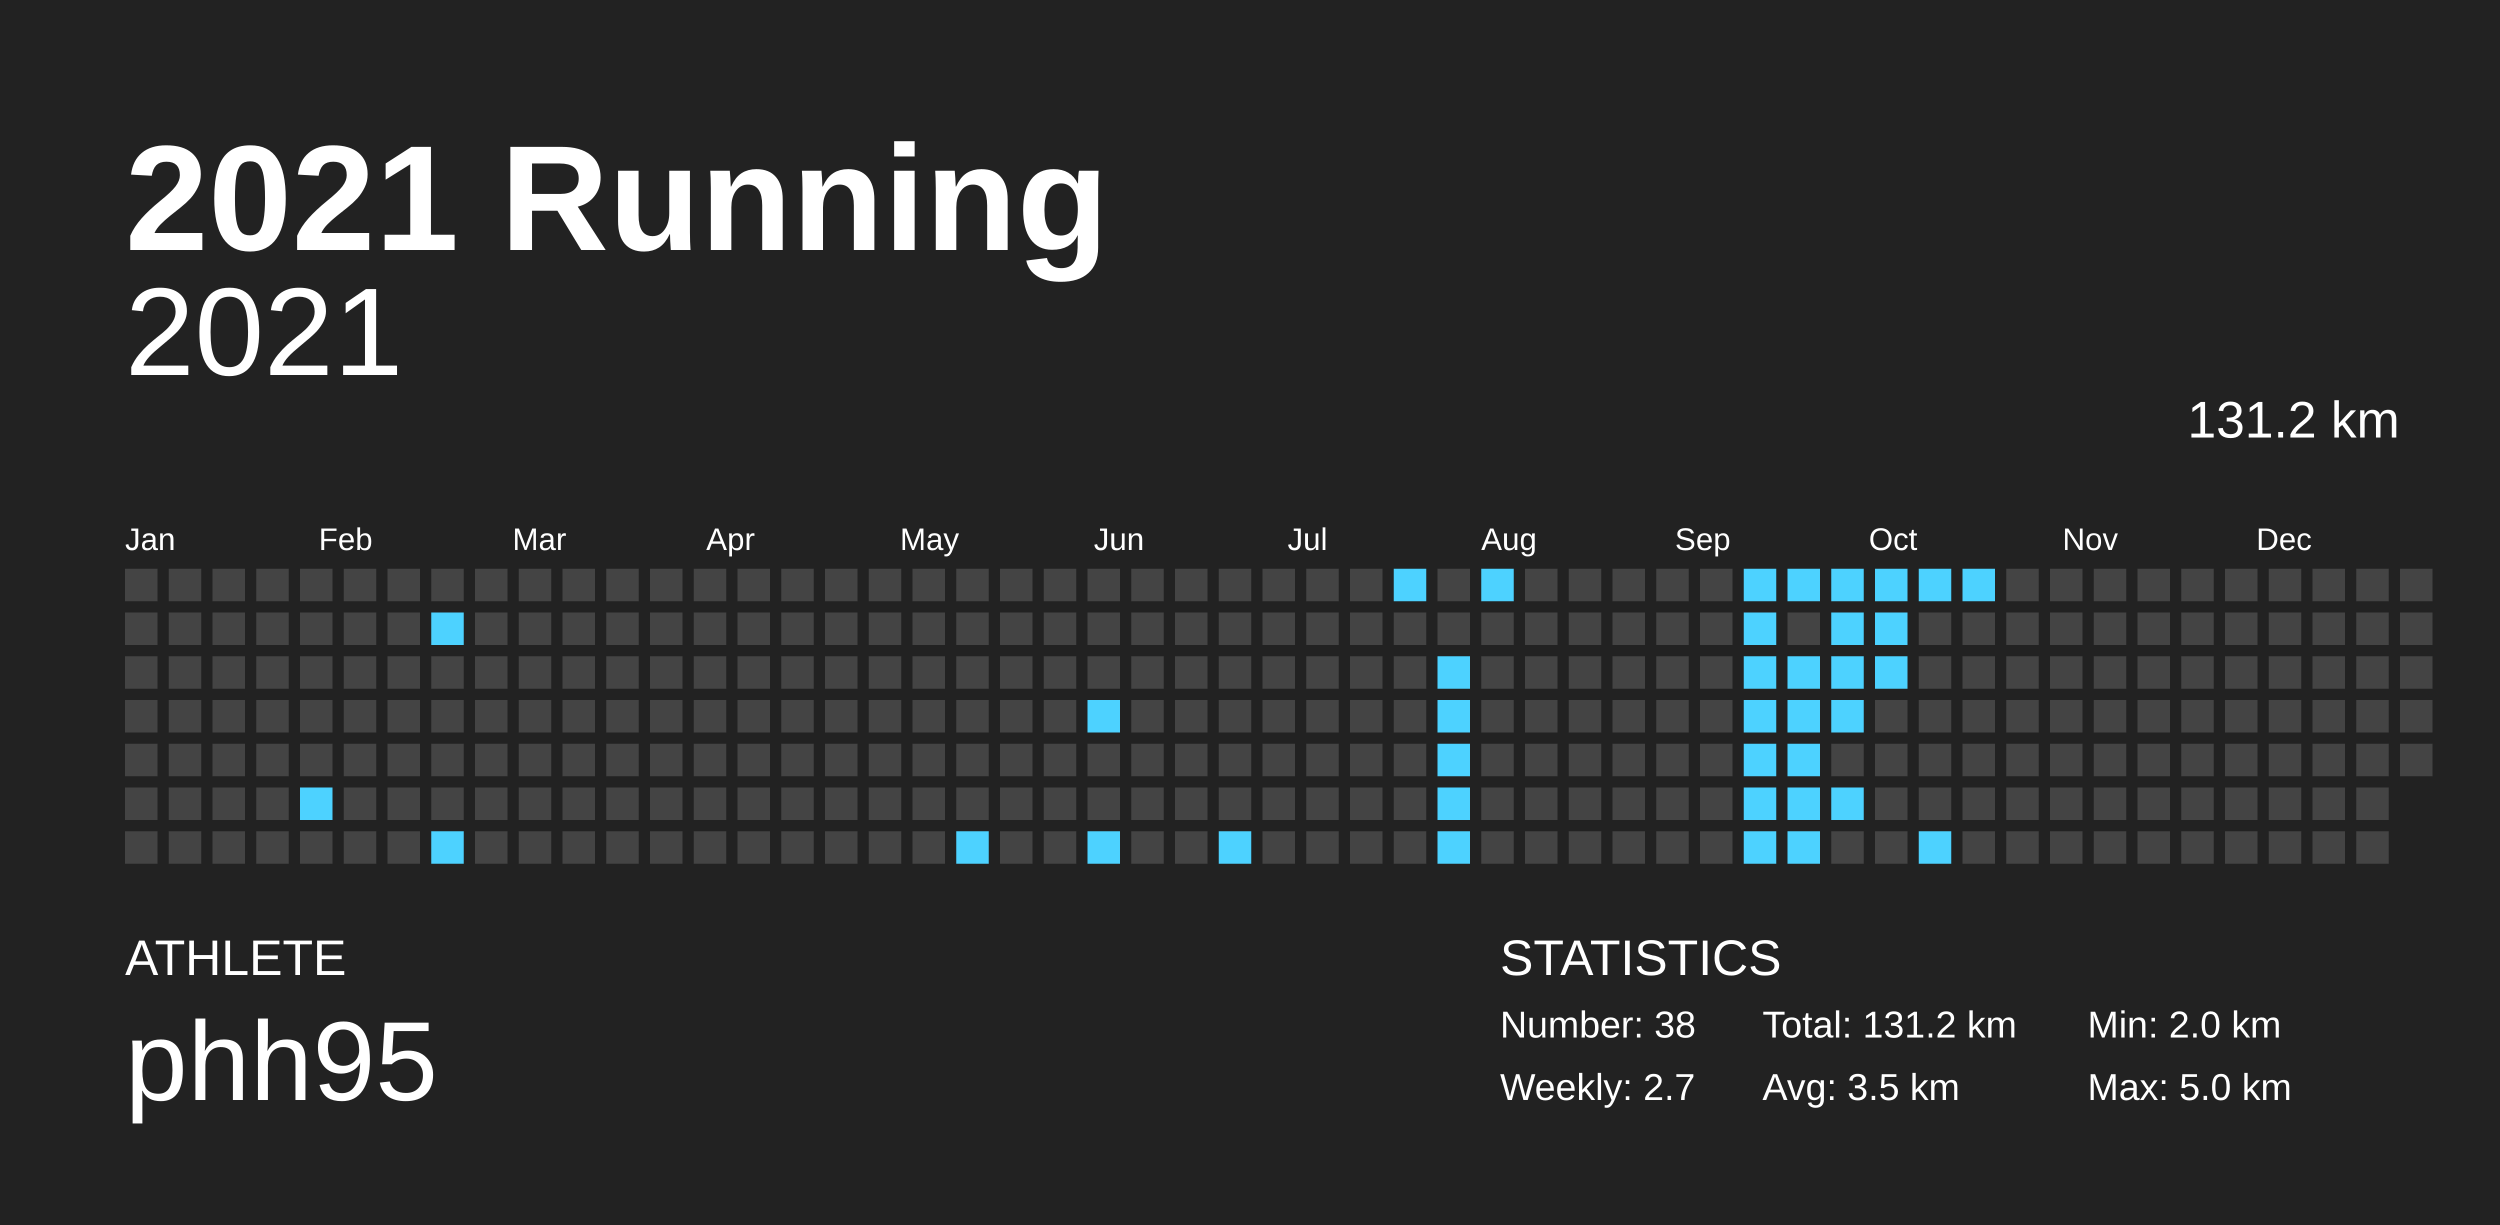
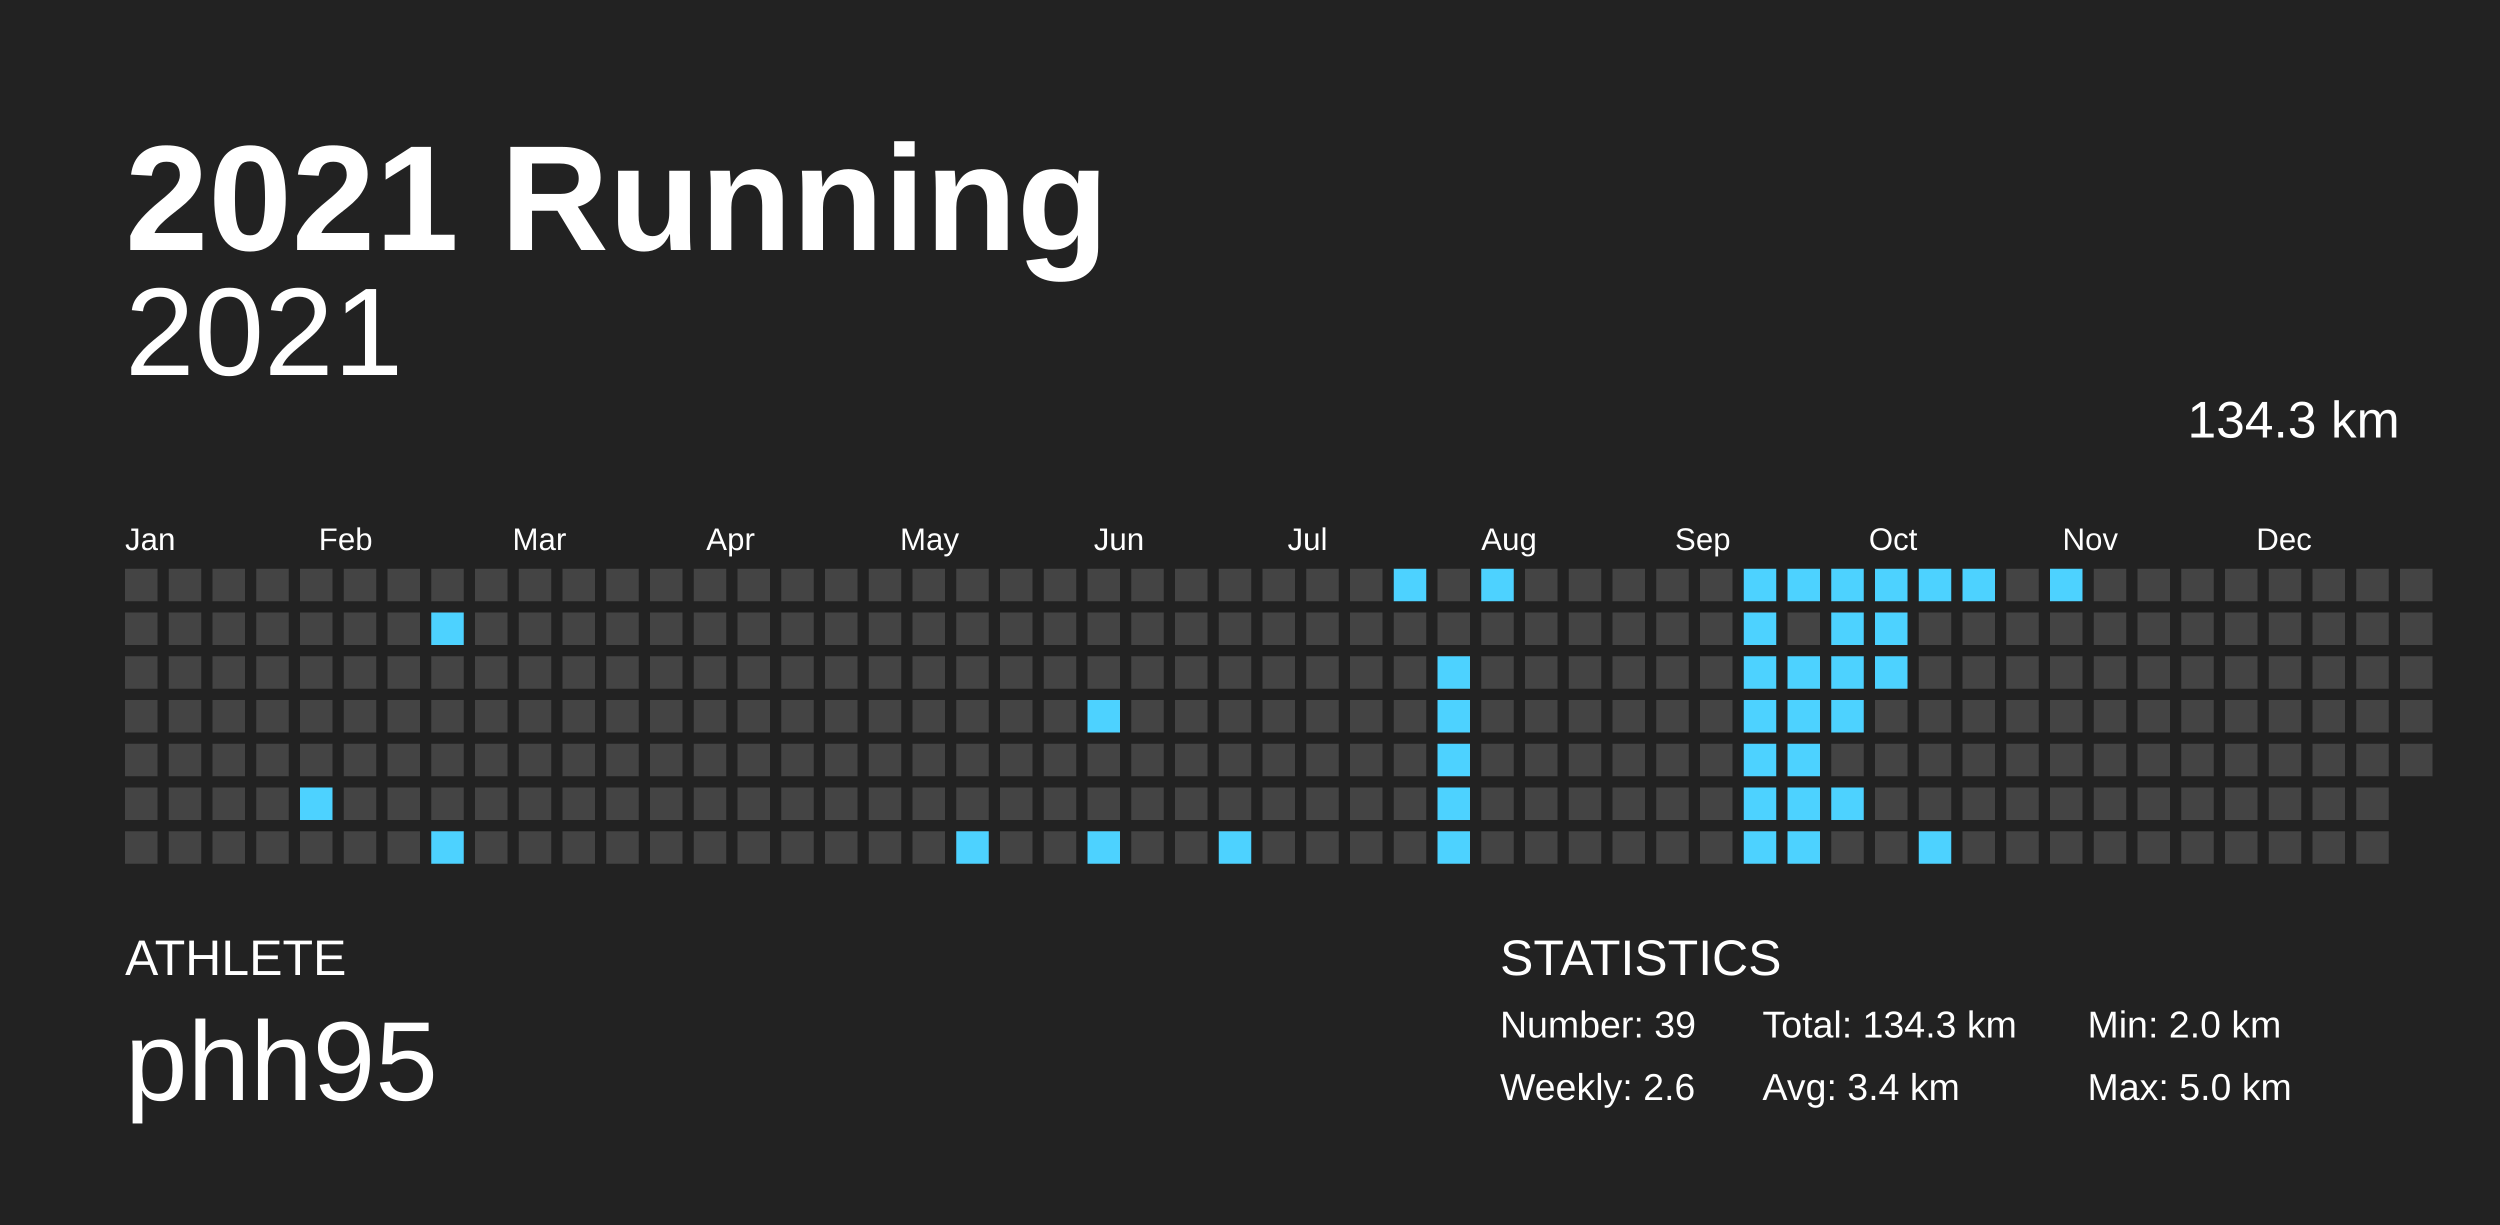
<svg xmlns="http://www.w3.org/2000/svg" baseProfile="full" height="98mm" version="1.1" viewBox="0,0,200,98" width="200mm">
  <defs />
  <rect fill="#222222" height="98" width="200" x="0" y="0" />
  <text fill="#FFFFFF" style="font-size:12px; font-family:Arial; font-weight:bold;" x="10" y="20">2021 Running</text>
  <text fill="#FFFFFF" style="font-size:4px; font-family:Arial" x="10" y="78">ATHLETE</text>
  <text fill="#FFFFFF" style="font-size:9px; font-family:Arial" x="10" y="88">phh95</text>
  <text fill="#FFFFFF" style="font-size:4px; font-family:Arial" x="120" y="78">STATISTICS</text>
-   <text fill="#FFFFFF" style="font-size:3px; font-family:Arial" x="120" y="83">Number: 38</text>
-   <text fill="#FFFFFF" style="font-size:3px; font-family:Arial" x="120" y="88">Weekly: 2.7</text>
-   <text fill="#FFFFFF" style="font-size:3px; font-family:Arial" x="141" y="83">Total: 131.2 km</text>
-   <text fill="#FFFFFF" style="font-size:3px; font-family:Arial" x="141" y="88">Avg: 3.5 km</text>
+   <text fill="#FFFFFF" style="font-size:3px; font-family:Arial" x="120" y="83">Number: 39</text>
+   <text fill="#FFFFFF" style="font-size:3px; font-family:Arial" x="120" y="88">Weekly: 2.6</text>
+   <text fill="#FFFFFF" style="font-size:3px; font-family:Arial" x="141" y="83">Total: 134.3 km</text>
+   <text fill="#FFFFFF" style="font-size:3px; font-family:Arial" x="141" y="88">Avg: 3.4 km</text>
  <text fill="#FFFFFF" style="font-size:3px; font-family:Arial" x="167" y="83">Min: 2.0 km</text>
  <text fill="#FFFFFF" style="font-size:3px; font-family:Arial" x="167" y="88">Max: 5.0 km</text>
  <text alignment-baseline="hanging" fill="#FFFFFF" style="font-size:10.0px; font-family:Arial;" x="10" y="30">2021</text>
-   <text alignment-baseline="hanging" fill="#FFFFFF" style="font-size:4.125px; font-family:Arial;" x="175" y="35">131.2 km</text>
+   <text alignment-baseline="hanging" fill="#FFFFFF" style="font-size:4.125px; font-family:Arial;" x="175" y="35">134.3 km</text>
  <text fill="#FFFFFF" style="font-size:2.5px; font-family:Arial" x="10.0" y="44">Jan</text>
  <text fill="#FFFFFF" style="font-size:2.5px; font-family:Arial" x="25.5" y="44">Feb</text>
  <text fill="#FFFFFF" style="font-size:2.5px; font-family:Arial" x="41.0" y="44">Mar</text>
  <text fill="#FFFFFF" style="font-size:2.5px; font-family:Arial" x="56.5" y="44">Apr</text>
  <text fill="#FFFFFF" style="font-size:2.5px; font-family:Arial" x="72.0" y="44">May</text>
  <text fill="#FFFFFF" style="font-size:2.5px; font-family:Arial" x="87.5" y="44">Jun</text>
  <text fill="#FFFFFF" style="font-size:2.5px; font-family:Arial" x="103.0" y="44">Jul</text>
  <text fill="#FFFFFF" style="font-size:2.5px; font-family:Arial" x="118.5" y="44">Aug</text>
  <text fill="#FFFFFF" style="font-size:2.5px; font-family:Arial" x="134.0" y="44">Sep</text>
  <text fill="#FFFFFF" style="font-size:2.5px; font-family:Arial" x="149.5" y="44">Oct</text>
  <text fill="#FFFFFF" style="font-size:2.5px; font-family:Arial" x="165.0" y="44">Nov</text>
  <text fill="#FFFFFF" style="font-size:2.5px; font-family:Arial" x="180.5" y="44">Dec</text>
  <rect fill="#444444" height="2.6" width="2.6" x="10.0" y="45.5" />
  <rect fill="#444444" height="2.6" width="2.6" x="10.0" y="49.0" />
  <rect fill="#444444" height="2.6" width="2.6" x="10.0" y="52.5" />
  <rect fill="#444444" height="2.6" width="2.6" x="10.0" y="56.0" />
  <rect fill="#444444" height="2.6" width="2.6" x="10.0" y="59.5" />
  <rect fill="#444444" height="2.6" width="2.6" x="10.0" y="63.0" />
  <rect fill="#444444" height="2.6" width="2.6" x="10.0" y="66.5" />
  <rect fill="#444444" height="2.6" width="2.6" x="13.5" y="45.5" />
  <rect fill="#444444" height="2.6" width="2.6" x="13.5" y="49.0" />
  <rect fill="#444444" height="2.6" width="2.6" x="13.5" y="52.5" />
  <rect fill="#444444" height="2.6" width="2.6" x="13.5" y="56.0" />
  <rect fill="#444444" height="2.6" width="2.6" x="13.5" y="59.5" />
  <rect fill="#444444" height="2.6" width="2.6" x="13.5" y="63.0" />
  <rect fill="#444444" height="2.6" width="2.6" x="13.5" y="66.5" />
  <rect fill="#444444" height="2.6" width="2.6" x="17.0" y="45.5" />
  <rect fill="#444444" height="2.6" width="2.6" x="17.0" y="49.0" />
  <rect fill="#444444" height="2.6" width="2.6" x="17.0" y="52.5" />
  <rect fill="#444444" height="2.6" width="2.6" x="17.0" y="56.0" />
  <rect fill="#444444" height="2.6" width="2.6" x="17.0" y="59.5" />
  <rect fill="#444444" height="2.6" width="2.6" x="17.0" y="63.0" />
  <rect fill="#444444" height="2.6" width="2.6" x="17.0" y="66.5" />
  <rect fill="#444444" height="2.6" width="2.6" x="20.5" y="45.5" />
  <rect fill="#444444" height="2.6" width="2.6" x="20.5" y="49.0" />
  <rect fill="#444444" height="2.6" width="2.6" x="20.5" y="52.5" />
  <rect fill="#444444" height="2.6" width="2.6" x="20.5" y="56.0" />
  <rect fill="#444444" height="2.6" width="2.6" x="20.5" y="59.5" />
  <rect fill="#444444" height="2.6" width="2.6" x="20.5" y="63.0" />
  <rect fill="#444444" height="2.6" width="2.6" x="20.5" y="66.5" />
  <rect fill="#444444" height="2.6" width="2.6" x="24.0" y="45.5" />
  <rect fill="#444444" height="2.6" width="2.6" x="24.0" y="49.0" />
  <rect fill="#444444" height="2.6" width="2.6" x="24.0" y="52.5" />
  <rect fill="#444444" height="2.6" width="2.6" x="24.0" y="56.0" />
  <rect fill="#444444" height="2.6" width="2.6" x="24.0" y="59.5" />
  <rect fill="#4dd2ff" height="2.6" width="2.6" x="24.0" y="63.0" />
  <rect fill="#444444" height="2.6" width="2.6" x="24.0" y="66.5" />
  <rect fill="#444444" height="2.6" width="2.6" x="27.5" y="45.5" />
  <rect fill="#444444" height="2.6" width="2.6" x="27.5" y="49.0" />
  <rect fill="#444444" height="2.6" width="2.6" x="27.5" y="52.5" />
  <rect fill="#444444" height="2.6" width="2.6" x="27.5" y="56.0" />
  <rect fill="#444444" height="2.6" width="2.6" x="27.5" y="59.5" />
  <rect fill="#444444" height="2.6" width="2.6" x="27.5" y="63.0" />
  <rect fill="#444444" height="2.6" width="2.6" x="27.5" y="66.5" />
  <rect fill="#444444" height="2.6" width="2.6" x="31.0" y="45.5" />
  <rect fill="#444444" height="2.6" width="2.6" x="31.0" y="49.0" />
  <rect fill="#444444" height="2.6" width="2.6" x="31.0" y="52.5" />
  <rect fill="#444444" height="2.6" width="2.6" x="31.0" y="56.0" />
  <rect fill="#444444" height="2.6" width="2.6" x="31.0" y="59.5" />
  <rect fill="#444444" height="2.6" width="2.6" x="31.0" y="63.0" />
  <rect fill="#444444" height="2.6" width="2.6" x="31.0" y="66.5" />
  <rect fill="#444444" height="2.6" width="2.6" x="34.5" y="45.5" />
  <rect fill="#4dd2ff" height="2.6" width="2.6" x="34.5" y="49.0" />
  <rect fill="#444444" height="2.6" width="2.6" x="34.5" y="52.5" />
  <rect fill="#444444" height="2.6" width="2.6" x="34.5" y="56.0" />
  <rect fill="#444444" height="2.6" width="2.6" x="34.5" y="59.5" />
  <rect fill="#444444" height="2.6" width="2.6" x="34.5" y="63.0" />
  <rect fill="#4dd2ff" height="2.6" width="2.6" x="34.5" y="66.5" />
  <rect fill="#444444" height="2.6" width="2.6" x="38.0" y="45.5" />
  <rect fill="#444444" height="2.6" width="2.6" x="38.0" y="49.0" />
  <rect fill="#444444" height="2.6" width="2.6" x="38.0" y="52.5" />
  <rect fill="#444444" height="2.6" width="2.6" x="38.0" y="56.0" />
  <rect fill="#444444" height="2.6" width="2.6" x="38.0" y="59.5" />
  <rect fill="#444444" height="2.6" width="2.6" x="38.0" y="63.0" />
  <rect fill="#444444" height="2.6" width="2.6" x="38.0" y="66.5" />
  <rect fill="#444444" height="2.6" width="2.6" x="41.5" y="45.5" />
  <rect fill="#444444" height="2.6" width="2.6" x="41.5" y="49.0" />
  <rect fill="#444444" height="2.6" width="2.6" x="41.5" y="52.5" />
  <rect fill="#444444" height="2.6" width="2.6" x="41.5" y="56.0" />
  <rect fill="#444444" height="2.6" width="2.6" x="41.5" y="59.5" />
  <rect fill="#444444" height="2.6" width="2.6" x="41.5" y="63.0" />
  <rect fill="#444444" height="2.6" width="2.6" x="41.5" y="66.5" />
  <rect fill="#444444" height="2.6" width="2.6" x="45.0" y="45.5" />
  <rect fill="#444444" height="2.6" width="2.6" x="45.0" y="49.0" />
  <rect fill="#444444" height="2.6" width="2.6" x="45.0" y="52.5" />
  <rect fill="#444444" height="2.6" width="2.6" x="45.0" y="56.0" />
  <rect fill="#444444" height="2.6" width="2.6" x="45.0" y="59.5" />
  <rect fill="#444444" height="2.6" width="2.6" x="45.0" y="63.0" />
  <rect fill="#444444" height="2.6" width="2.6" x="45.0" y="66.5" />
  <rect fill="#444444" height="2.6" width="2.6" x="48.5" y="45.5" />
  <rect fill="#444444" height="2.6" width="2.6" x="48.5" y="49.0" />
  <rect fill="#444444" height="2.6" width="2.6" x="48.5" y="52.5" />
  <rect fill="#444444" height="2.6" width="2.6" x="48.5" y="56.0" />
  <rect fill="#444444" height="2.6" width="2.6" x="48.5" y="59.5" />
  <rect fill="#444444" height="2.6" width="2.6" x="48.5" y="63.0" />
  <rect fill="#444444" height="2.6" width="2.6" x="48.5" y="66.5" />
  <rect fill="#444444" height="2.6" width="2.6" x="52.0" y="45.5" />
  <rect fill="#444444" height="2.6" width="2.6" x="52.0" y="49.0" />
  <rect fill="#444444" height="2.6" width="2.6" x="52.0" y="52.5" />
  <rect fill="#444444" height="2.6" width="2.6" x="52.0" y="56.0" />
  <rect fill="#444444" height="2.6" width="2.6" x="52.0" y="59.5" />
  <rect fill="#444444" height="2.6" width="2.6" x="52.0" y="63.0" />
  <rect fill="#444444" height="2.6" width="2.6" x="52.0" y="66.5" />
  <rect fill="#444444" height="2.6" width="2.6" x="55.5" y="45.5" />
  <rect fill="#444444" height="2.6" width="2.6" x="55.5" y="49.0" />
  <rect fill="#444444" height="2.6" width="2.6" x="55.5" y="52.5" />
  <rect fill="#444444" height="2.6" width="2.6" x="55.5" y="56.0" />
  <rect fill="#444444" height="2.6" width="2.6" x="55.5" y="59.5" />
  <rect fill="#444444" height="2.6" width="2.6" x="55.5" y="63.0" />
  <rect fill="#444444" height="2.6" width="2.6" x="55.5" y="66.5" />
  <rect fill="#444444" height="2.6" width="2.6" x="59.0" y="45.5" />
  <rect fill="#444444" height="2.6" width="2.6" x="59.0" y="49.0" />
  <rect fill="#444444" height="2.6" width="2.6" x="59.0" y="52.5" />
  <rect fill="#444444" height="2.6" width="2.6" x="59.0" y="56.0" />
  <rect fill="#444444" height="2.6" width="2.6" x="59.0" y="59.5" />
  <rect fill="#444444" height="2.6" width="2.6" x="59.0" y="63.0" />
  <rect fill="#444444" height="2.6" width="2.6" x="59.0" y="66.5" />
  <rect fill="#444444" height="2.6" width="2.6" x="62.5" y="45.5" />
  <rect fill="#444444" height="2.6" width="2.6" x="62.5" y="49.0" />
  <rect fill="#444444" height="2.6" width="2.6" x="62.5" y="52.5" />
  <rect fill="#444444" height="2.6" width="2.6" x="62.5" y="56.0" />
  <rect fill="#444444" height="2.6" width="2.6" x="62.5" y="59.5" />
  <rect fill="#444444" height="2.6" width="2.6" x="62.5" y="63.0" />
  <rect fill="#444444" height="2.6" width="2.6" x="62.5" y="66.5" />
  <rect fill="#444444" height="2.6" width="2.6" x="66.0" y="45.5" />
  <rect fill="#444444" height="2.6" width="2.6" x="66.0" y="49.0" />
  <rect fill="#444444" height="2.6" width="2.6" x="66.0" y="52.5" />
  <rect fill="#444444" height="2.6" width="2.6" x="66.0" y="56.0" />
  <rect fill="#444444" height="2.6" width="2.6" x="66.0" y="59.5" />
  <rect fill="#444444" height="2.6" width="2.6" x="66.0" y="63.0" />
  <rect fill="#444444" height="2.6" width="2.6" x="66.0" y="66.5" />
  <rect fill="#444444" height="2.6" width="2.6" x="69.5" y="45.5" />
  <rect fill="#444444" height="2.6" width="2.6" x="69.5" y="49.0" />
  <rect fill="#444444" height="2.6" width="2.6" x="69.5" y="52.5" />
  <rect fill="#444444" height="2.6" width="2.6" x="69.5" y="56.0" />
  <rect fill="#444444" height="2.6" width="2.6" x="69.5" y="59.5" />
  <rect fill="#444444" height="2.6" width="2.6" x="69.5" y="63.0" />
  <rect fill="#444444" height="2.6" width="2.6" x="69.5" y="66.5" />
  <rect fill="#444444" height="2.6" width="2.6" x="73.0" y="45.5" />
  <rect fill="#444444" height="2.6" width="2.6" x="73.0" y="49.0" />
  <rect fill="#444444" height="2.6" width="2.6" x="73.0" y="52.5" />
  <rect fill="#444444" height="2.6" width="2.6" x="73.0" y="56.0" />
  <rect fill="#444444" height="2.6" width="2.6" x="73.0" y="59.5" />
  <rect fill="#444444" height="2.6" width="2.6" x="73.0" y="63.0" />
  <rect fill="#444444" height="2.6" width="2.6" x="73.0" y="66.5" />
  <rect fill="#444444" height="2.6" width="2.6" x="76.5" y="45.5" />
  <rect fill="#444444" height="2.6" width="2.6" x="76.5" y="49.0" />
  <rect fill="#444444" height="2.6" width="2.6" x="76.5" y="52.5" />
  <rect fill="#444444" height="2.6" width="2.6" x="76.5" y="56.0" />
  <rect fill="#444444" height="2.6" width="2.6" x="76.5" y="59.5" />
  <rect fill="#444444" height="2.6" width="2.6" x="76.5" y="63.0" />
  <rect fill="#4dd2ff" height="2.6" width="2.6" x="76.5" y="66.5" />
  <rect fill="#444444" height="2.6" width="2.6" x="80.0" y="45.5" />
  <rect fill="#444444" height="2.6" width="2.6" x="80.0" y="49.0" />
  <rect fill="#444444" height="2.6" width="2.6" x="80.0" y="52.5" />
  <rect fill="#444444" height="2.6" width="2.6" x="80.0" y="56.0" />
  <rect fill="#444444" height="2.6" width="2.6" x="80.0" y="59.5" />
  <rect fill="#444444" height="2.6" width="2.6" x="80.0" y="63.0" />
  <rect fill="#444444" height="2.6" width="2.6" x="80.0" y="66.5" />
  <rect fill="#444444" height="2.6" width="2.6" x="83.5" y="45.5" />
  <rect fill="#444444" height="2.6" width="2.6" x="83.5" y="49.0" />
  <rect fill="#444444" height="2.6" width="2.6" x="83.5" y="52.5" />
  <rect fill="#444444" height="2.6" width="2.6" x="83.5" y="56.0" />
  <rect fill="#444444" height="2.6" width="2.6" x="83.5" y="59.5" />
  <rect fill="#444444" height="2.6" width="2.6" x="83.5" y="63.0" />
  <rect fill="#444444" height="2.6" width="2.6" x="83.5" y="66.5" />
  <rect fill="#444444" height="2.6" width="2.6" x="87.0" y="45.5" />
  <rect fill="#444444" height="2.6" width="2.6" x="87.0" y="49.0" />
  <rect fill="#444444" height="2.6" width="2.6" x="87.0" y="52.5" />
  <rect fill="#4dd2ff" height="2.6" width="2.6" x="87.0" y="56.0" />
  <rect fill="#444444" height="2.6" width="2.6" x="87.0" y="59.5" />
  <rect fill="#444444" height="2.6" width="2.6" x="87.0" y="63.0" />
  <rect fill="#4dd2ff" height="2.6" width="2.6" x="87.0" y="66.5" />
  <rect fill="#444444" height="2.6" width="2.6" x="90.5" y="45.5" />
  <rect fill="#444444" height="2.6" width="2.6" x="90.5" y="49.0" />
  <rect fill="#444444" height="2.6" width="2.6" x="90.5" y="52.5" />
  <rect fill="#444444" height="2.6" width="2.6" x="90.5" y="56.0" />
  <rect fill="#444444" height="2.6" width="2.6" x="90.5" y="59.5" />
  <rect fill="#444444" height="2.6" width="2.6" x="90.5" y="63.0" />
  <rect fill="#444444" height="2.6" width="2.6" x="90.5" y="66.5" />
  <rect fill="#444444" height="2.6" width="2.6" x="94.0" y="45.5" />
  <rect fill="#444444" height="2.6" width="2.6" x="94.0" y="49.0" />
  <rect fill="#444444" height="2.6" width="2.6" x="94.0" y="52.5" />
  <rect fill="#444444" height="2.6" width="2.6" x="94.0" y="56.0" />
  <rect fill="#444444" height="2.6" width="2.6" x="94.0" y="59.5" />
  <rect fill="#444444" height="2.6" width="2.6" x="94.0" y="63.0" />
  <rect fill="#444444" height="2.6" width="2.6" x="94.0" y="66.5" />
  <rect fill="#444444" height="2.6" width="2.6" x="97.5" y="45.5" />
  <rect fill="#444444" height="2.6" width="2.6" x="97.5" y="49.0" />
  <rect fill="#444444" height="2.6" width="2.6" x="97.5" y="52.5" />
  <rect fill="#444444" height="2.6" width="2.6" x="97.5" y="56.0" />
  <rect fill="#444444" height="2.6" width="2.6" x="97.5" y="59.5" />
  <rect fill="#444444" height="2.6" width="2.6" x="97.5" y="63.0" />
  <rect fill="#4dd2ff" height="2.6" width="2.6" x="97.5" y="66.5" />
  <rect fill="#444444" height="2.6" width="2.6" x="101.0" y="45.5" />
  <rect fill="#444444" height="2.6" width="2.6" x="101.0" y="49.0" />
  <rect fill="#444444" height="2.6" width="2.6" x="101.0" y="52.5" />
  <rect fill="#444444" height="2.6" width="2.6" x="101.0" y="56.0" />
  <rect fill="#444444" height="2.6" width="2.6" x="101.0" y="59.5" />
  <rect fill="#444444" height="2.6" width="2.6" x="101.0" y="63.0" />
  <rect fill="#444444" height="2.6" width="2.6" x="101.0" y="66.5" />
  <rect fill="#444444" height="2.6" width="2.6" x="104.5" y="45.5" />
  <rect fill="#444444" height="2.6" width="2.6" x="104.5" y="49.0" />
  <rect fill="#444444" height="2.6" width="2.6" x="104.5" y="52.5" />
  <rect fill="#444444" height="2.6" width="2.6" x="104.5" y="56.0" />
  <rect fill="#444444" height="2.6" width="2.6" x="104.5" y="59.5" />
  <rect fill="#444444" height="2.6" width="2.6" x="104.5" y="63.0" />
  <rect fill="#444444" height="2.6" width="2.6" x="104.5" y="66.5" />
  <rect fill="#444444" height="2.6" width="2.6" x="108.0" y="45.5" />
  <rect fill="#444444" height="2.6" width="2.6" x="108.0" y="49.0" />
  <rect fill="#444444" height="2.6" width="2.6" x="108.0" y="52.5" />
  <rect fill="#444444" height="2.6" width="2.6" x="108.0" y="56.0" />
  <rect fill="#444444" height="2.6" width="2.6" x="108.0" y="59.5" />
  <rect fill="#444444" height="2.6" width="2.6" x="108.0" y="63.0" />
  <rect fill="#444444" height="2.6" width="2.6" x="108.0" y="66.5" />
  <rect fill="#4dd2ff" height="2.6" width="2.6" x="111.5" y="45.5" />
  <rect fill="#444444" height="2.6" width="2.6" x="111.5" y="49.0" />
  <rect fill="#444444" height="2.6" width="2.6" x="111.5" y="52.5" />
  <rect fill="#444444" height="2.6" width="2.6" x="111.5" y="56.0" />
  <rect fill="#444444" height="2.6" width="2.6" x="111.5" y="59.5" />
  <rect fill="#444444" height="2.6" width="2.6" x="111.5" y="63.0" />
  <rect fill="#444444" height="2.6" width="2.6" x="111.5" y="66.5" />
  <rect fill="#444444" height="2.6" width="2.6" x="115.0" y="45.5" />
  <rect fill="#444444" height="2.6" width="2.6" x="115.0" y="49.0" />
  <rect fill="#4dd2ff" height="2.6" width="2.6" x="115.0" y="52.5" />
  <rect fill="#4dd2ff" height="2.6" width="2.6" x="115.0" y="56.0" />
  <rect fill="#4dd2ff" height="2.6" width="2.6" x="115.0" y="59.5" />
  <rect fill="#4dd2ff" height="2.6" width="2.6" x="115.0" y="63.0" />
  <rect fill="#4dd2ff" height="2.6" width="2.6" x="115.0" y="66.5" />
  <rect fill="#4dd2ff" height="2.6" width="2.6" x="118.5" y="45.5" />
  <rect fill="#444444" height="2.6" width="2.6" x="118.5" y="49.0" />
  <rect fill="#444444" height="2.6" width="2.6" x="118.5" y="52.5" />
  <rect fill="#444444" height="2.6" width="2.6" x="118.5" y="56.0" />
  <rect fill="#444444" height="2.6" width="2.6" x="118.5" y="59.5" />
  <rect fill="#444444" height="2.6" width="2.6" x="118.5" y="63.0" />
  <rect fill="#444444" height="2.6" width="2.6" x="118.5" y="66.5" />
  <rect fill="#444444" height="2.6" width="2.6" x="122.0" y="45.5" />
  <rect fill="#444444" height="2.6" width="2.6" x="122.0" y="49.0" />
  <rect fill="#444444" height="2.6" width="2.6" x="122.0" y="52.5" />
  <rect fill="#444444" height="2.6" width="2.6" x="122.0" y="56.0" />
  <rect fill="#444444" height="2.6" width="2.6" x="122.0" y="59.5" />
  <rect fill="#444444" height="2.6" width="2.6" x="122.0" y="63.0" />
  <rect fill="#444444" height="2.6" width="2.6" x="122.0" y="66.5" />
  <rect fill="#444444" height="2.6" width="2.6" x="125.5" y="45.5" />
  <rect fill="#444444" height="2.6" width="2.6" x="125.5" y="49.0" />
  <rect fill="#444444" height="2.6" width="2.6" x="125.5" y="52.5" />
  <rect fill="#444444" height="2.6" width="2.6" x="125.5" y="56.0" />
  <rect fill="#444444" height="2.6" width="2.6" x="125.5" y="59.5" />
  <rect fill="#444444" height="2.6" width="2.6" x="125.5" y="63.0" />
  <rect fill="#444444" height="2.6" width="2.6" x="125.5" y="66.5" />
  <rect fill="#444444" height="2.6" width="2.6" x="129.0" y="45.5" />
  <rect fill="#444444" height="2.6" width="2.6" x="129.0" y="49.0" />
  <rect fill="#444444" height="2.6" width="2.6" x="129.0" y="52.5" />
  <rect fill="#444444" height="2.6" width="2.6" x="129.0" y="56.0" />
  <rect fill="#444444" height="2.6" width="2.6" x="129.0" y="59.5" />
  <rect fill="#444444" height="2.6" width="2.6" x="129.0" y="63.0" />
  <rect fill="#444444" height="2.6" width="2.6" x="129.0" y="66.5" />
  <rect fill="#444444" height="2.6" width="2.6" x="132.5" y="45.5" />
  <rect fill="#444444" height="2.6" width="2.6" x="132.5" y="49.0" />
  <rect fill="#444444" height="2.6" width="2.6" x="132.5" y="52.5" />
  <rect fill="#444444" height="2.6" width="2.6" x="132.5" y="56.0" />
  <rect fill="#444444" height="2.6" width="2.6" x="132.5" y="59.5" />
  <rect fill="#444444" height="2.6" width="2.6" x="132.5" y="63.0" />
  <rect fill="#444444" height="2.6" width="2.6" x="132.5" y="66.5" />
  <rect fill="#444444" height="2.6" width="2.6" x="136.0" y="45.5" />
  <rect fill="#444444" height="2.6" width="2.6" x="136.0" y="49.0" />
  <rect fill="#444444" height="2.6" width="2.6" x="136.0" y="52.5" />
  <rect fill="#444444" height="2.6" width="2.6" x="136.0" y="56.0" />
  <rect fill="#444444" height="2.6" width="2.6" x="136.0" y="59.5" />
  <rect fill="#444444" height="2.6" width="2.6" x="136.0" y="63.0" />
  <rect fill="#444444" height="2.6" width="2.6" x="136.0" y="66.5" />
  <rect fill="#4dd2ff" height="2.6" width="2.6" x="139.5" y="45.5" />
  <rect fill="#4dd2ff" height="2.6" width="2.6" x="139.5" y="49.0" />
  <rect fill="#4dd2ff" height="2.6" width="2.6" x="139.5" y="52.5" />
  <rect fill="#4dd2ff" height="2.6" width="2.6" x="139.5" y="56.0" />
  <rect fill="#4dd2ff" height="2.6" width="2.6" x="139.5" y="59.5" />
  <rect fill="#4dd2ff" height="2.6" width="2.6" x="139.5" y="63.0" />
  <rect fill="#4dd2ff" height="2.6" width="2.6" x="139.5" y="66.5" />
  <rect fill="#4dd2ff" height="2.6" width="2.6" x="143.0" y="45.5" />
  <rect fill="#444444" height="2.6" width="2.6" x="143.0" y="49.0" />
  <rect fill="#4dd2ff" height="2.6" width="2.6" x="143.0" y="52.5" />
  <rect fill="#4dd2ff" height="2.6" width="2.6" x="143.0" y="56.0" />
  <rect fill="#4dd2ff" height="2.6" width="2.6" x="143.0" y="59.5" />
  <rect fill="#4dd2ff" height="2.6" width="2.6" x="143.0" y="63.0" />
  <rect fill="#4dd2ff" height="2.6" width="2.6" x="143.0" y="66.5" />
  <rect fill="#4dd2ff" height="2.6" width="2.6" x="146.5" y="45.5" />
  <rect fill="#4dd2ff" height="2.6" width="2.6" x="146.5" y="49.0" />
  <rect fill="#4dd2ff" height="2.6" width="2.6" x="146.5" y="52.5" />
  <rect fill="#4dd2ff" height="2.6" width="2.6" x="146.5" y="56.0" />
  <rect fill="#444444" height="2.6" width="2.6" x="146.5" y="59.5" />
  <rect fill="#4dd2ff" height="2.6" width="2.6" x="146.5" y="63.0" />
  <rect fill="#444444" height="2.6" width="2.6" x="146.5" y="66.5" />
  <rect fill="#4dd2ff" height="2.6" width="2.6" x="150.0" y="45.5" />
  <rect fill="#4dd2ff" height="2.6" width="2.6" x="150.0" y="49.0" />
  <rect fill="#4dd2ff" height="2.6" width="2.6" x="150.0" y="52.5" />
  <rect fill="#444444" height="2.6" width="2.6" x="150.0" y="56.0" />
  <rect fill="#444444" height="2.6" width="2.6" x="150.0" y="59.5" />
  <rect fill="#444444" height="2.6" width="2.6" x="150.0" y="63.0" />
  <rect fill="#444444" height="2.6" width="2.6" x="150.0" y="66.5" />
  <rect fill="#4dd2ff" height="2.6" width="2.6" x="153.5" y="45.5" />
  <rect fill="#444444" height="2.6" width="2.6" x="153.5" y="49.0" />
  <rect fill="#444444" height="2.6" width="2.6" x="153.5" y="52.5" />
  <rect fill="#444444" height="2.6" width="2.6" x="153.5" y="56.0" />
  <rect fill="#444444" height="2.6" width="2.6" x="153.5" y="59.5" />
  <rect fill="#444444" height="2.6" width="2.6" x="153.5" y="63.0" />
  <rect fill="#4dd2ff" height="2.6" width="2.6" x="153.5" y="66.5" />
  <rect fill="#4dd2ff" height="2.6" width="2.6" x="157.0" y="45.5" />
  <rect fill="#444444" height="2.6" width="2.6" x="157.0" y="49.0" />
  <rect fill="#444444" height="2.6" width="2.6" x="157.0" y="52.5" />
  <rect fill="#444444" height="2.6" width="2.6" x="157.0" y="56.0" />
  <rect fill="#444444" height="2.6" width="2.6" x="157.0" y="59.5" />
  <rect fill="#444444" height="2.6" width="2.6" x="157.0" y="63.0" />
  <rect fill="#444444" height="2.6" width="2.6" x="157.0" y="66.5" />
  <rect fill="#444444" height="2.6" width="2.6" x="160.5" y="45.5" />
  <rect fill="#444444" height="2.6" width="2.6" x="160.5" y="49.0" />
  <rect fill="#444444" height="2.6" width="2.6" x="160.5" y="52.5" />
  <rect fill="#444444" height="2.6" width="2.6" x="160.5" y="56.0" />
  <rect fill="#444444" height="2.6" width="2.6" x="160.5" y="59.5" />
  <rect fill="#444444" height="2.6" width="2.6" x="160.5" y="63.0" />
  <rect fill="#444444" height="2.6" width="2.6" x="160.5" y="66.5" />
-   <rect fill="#444444" height="2.6" width="2.6" x="164.0" y="45.5" />
+   <rect fill="#4dd2ff" height="2.6" width="2.6" x="164.0" y="45.5" />
  <rect fill="#444444" height="2.6" width="2.6" x="164.0" y="49.0" />
  <rect fill="#444444" height="2.6" width="2.6" x="164.0" y="52.5" />
  <rect fill="#444444" height="2.6" width="2.6" x="164.0" y="56.0" />
  <rect fill="#444444" height="2.6" width="2.6" x="164.0" y="59.5" />
  <rect fill="#444444" height="2.6" width="2.6" x="164.0" y="63.0" />
  <rect fill="#444444" height="2.6" width="2.6" x="164.0" y="66.5" />
  <rect fill="#444444" height="2.6" width="2.6" x="167.5" y="45.5" />
  <rect fill="#444444" height="2.6" width="2.6" x="167.5" y="49.0" />
  <rect fill="#444444" height="2.6" width="2.6" x="167.5" y="52.5" />
  <rect fill="#444444" height="2.6" width="2.6" x="167.5" y="56.0" />
  <rect fill="#444444" height="2.6" width="2.6" x="167.5" y="59.5" />
  <rect fill="#444444" height="2.6" width="2.6" x="167.5" y="63.0" />
  <rect fill="#444444" height="2.6" width="2.6" x="167.5" y="66.5" />
  <rect fill="#444444" height="2.6" width="2.6" x="171.0" y="45.5" />
  <rect fill="#444444" height="2.6" width="2.6" x="171.0" y="49.0" />
  <rect fill="#444444" height="2.6" width="2.6" x="171.0" y="52.5" />
  <rect fill="#444444" height="2.6" width="2.6" x="171.0" y="56.0" />
  <rect fill="#444444" height="2.6" width="2.6" x="171.0" y="59.5" />
  <rect fill="#444444" height="2.6" width="2.6" x="171.0" y="63.0" />
  <rect fill="#444444" height="2.6" width="2.6" x="171.0" y="66.5" />
  <rect fill="#444444" height="2.6" width="2.6" x="174.5" y="45.5" />
  <rect fill="#444444" height="2.6" width="2.6" x="174.5" y="49.0" />
  <rect fill="#444444" height="2.6" width="2.6" x="174.5" y="52.5" />
  <rect fill="#444444" height="2.6" width="2.6" x="174.5" y="56.0" />
  <rect fill="#444444" height="2.6" width="2.6" x="174.5" y="59.5" />
  <rect fill="#444444" height="2.6" width="2.6" x="174.5" y="63.0" />
  <rect fill="#444444" height="2.6" width="2.6" x="174.5" y="66.5" />
  <rect fill="#444444" height="2.6" width="2.6" x="178.0" y="45.5" />
  <rect fill="#444444" height="2.6" width="2.6" x="178.0" y="49.0" />
  <rect fill="#444444" height="2.6" width="2.6" x="178.0" y="52.5" />
  <rect fill="#444444" height="2.6" width="2.6" x="178.0" y="56.0" />
  <rect fill="#444444" height="2.6" width="2.6" x="178.0" y="59.5" />
  <rect fill="#444444" height="2.6" width="2.6" x="178.0" y="63.0" />
  <rect fill="#444444" height="2.6" width="2.6" x="178.0" y="66.5" />
  <rect fill="#444444" height="2.6" width="2.6" x="181.5" y="45.5" />
  <rect fill="#444444" height="2.6" width="2.6" x="181.5" y="49.0" />
  <rect fill="#444444" height="2.6" width="2.6" x="181.5" y="52.5" />
  <rect fill="#444444" height="2.6" width="2.6" x="181.5" y="56.0" />
  <rect fill="#444444" height="2.6" width="2.6" x="181.5" y="59.5" />
  <rect fill="#444444" height="2.6" width="2.6" x="181.5" y="63.0" />
  <rect fill="#444444" height="2.6" width="2.6" x="181.5" y="66.5" />
  <rect fill="#444444" height="2.6" width="2.6" x="185.0" y="45.5" />
  <rect fill="#444444" height="2.6" width="2.6" x="185.0" y="49.0" />
  <rect fill="#444444" height="2.6" width="2.6" x="185.0" y="52.5" />
  <rect fill="#444444" height="2.6" width="2.6" x="185.0" y="56.0" />
  <rect fill="#444444" height="2.6" width="2.6" x="185.0" y="59.5" />
  <rect fill="#444444" height="2.6" width="2.6" x="185.0" y="63.0" />
  <rect fill="#444444" height="2.6" width="2.6" x="185.0" y="66.5" />
  <rect fill="#444444" height="2.6" width="2.6" x="188.5" y="45.5" />
  <rect fill="#444444" height="2.6" width="2.6" x="188.5" y="49.0" />
  <rect fill="#444444" height="2.6" width="2.6" x="188.5" y="52.5" />
  <rect fill="#444444" height="2.6" width="2.6" x="188.5" y="56.0" />
  <rect fill="#444444" height="2.6" width="2.6" x="188.5" y="59.5" />
  <rect fill="#444444" height="2.6" width="2.6" x="188.5" y="63.0" />
  <rect fill="#444444" height="2.6" width="2.6" x="188.5" y="66.5" />
  <rect fill="#444444" height="2.6" width="2.6" x="192.0" y="45.5" />
  <rect fill="#444444" height="2.6" width="2.6" x="192.0" y="49.0" />
  <rect fill="#444444" height="2.6" width="2.6" x="192.0" y="52.5" />
  <rect fill="#444444" height="2.6" width="2.6" x="192.0" y="56.0" />
  <rect fill="#444444" height="2.6" width="2.6" x="192.0" y="59.5" />
</svg>
